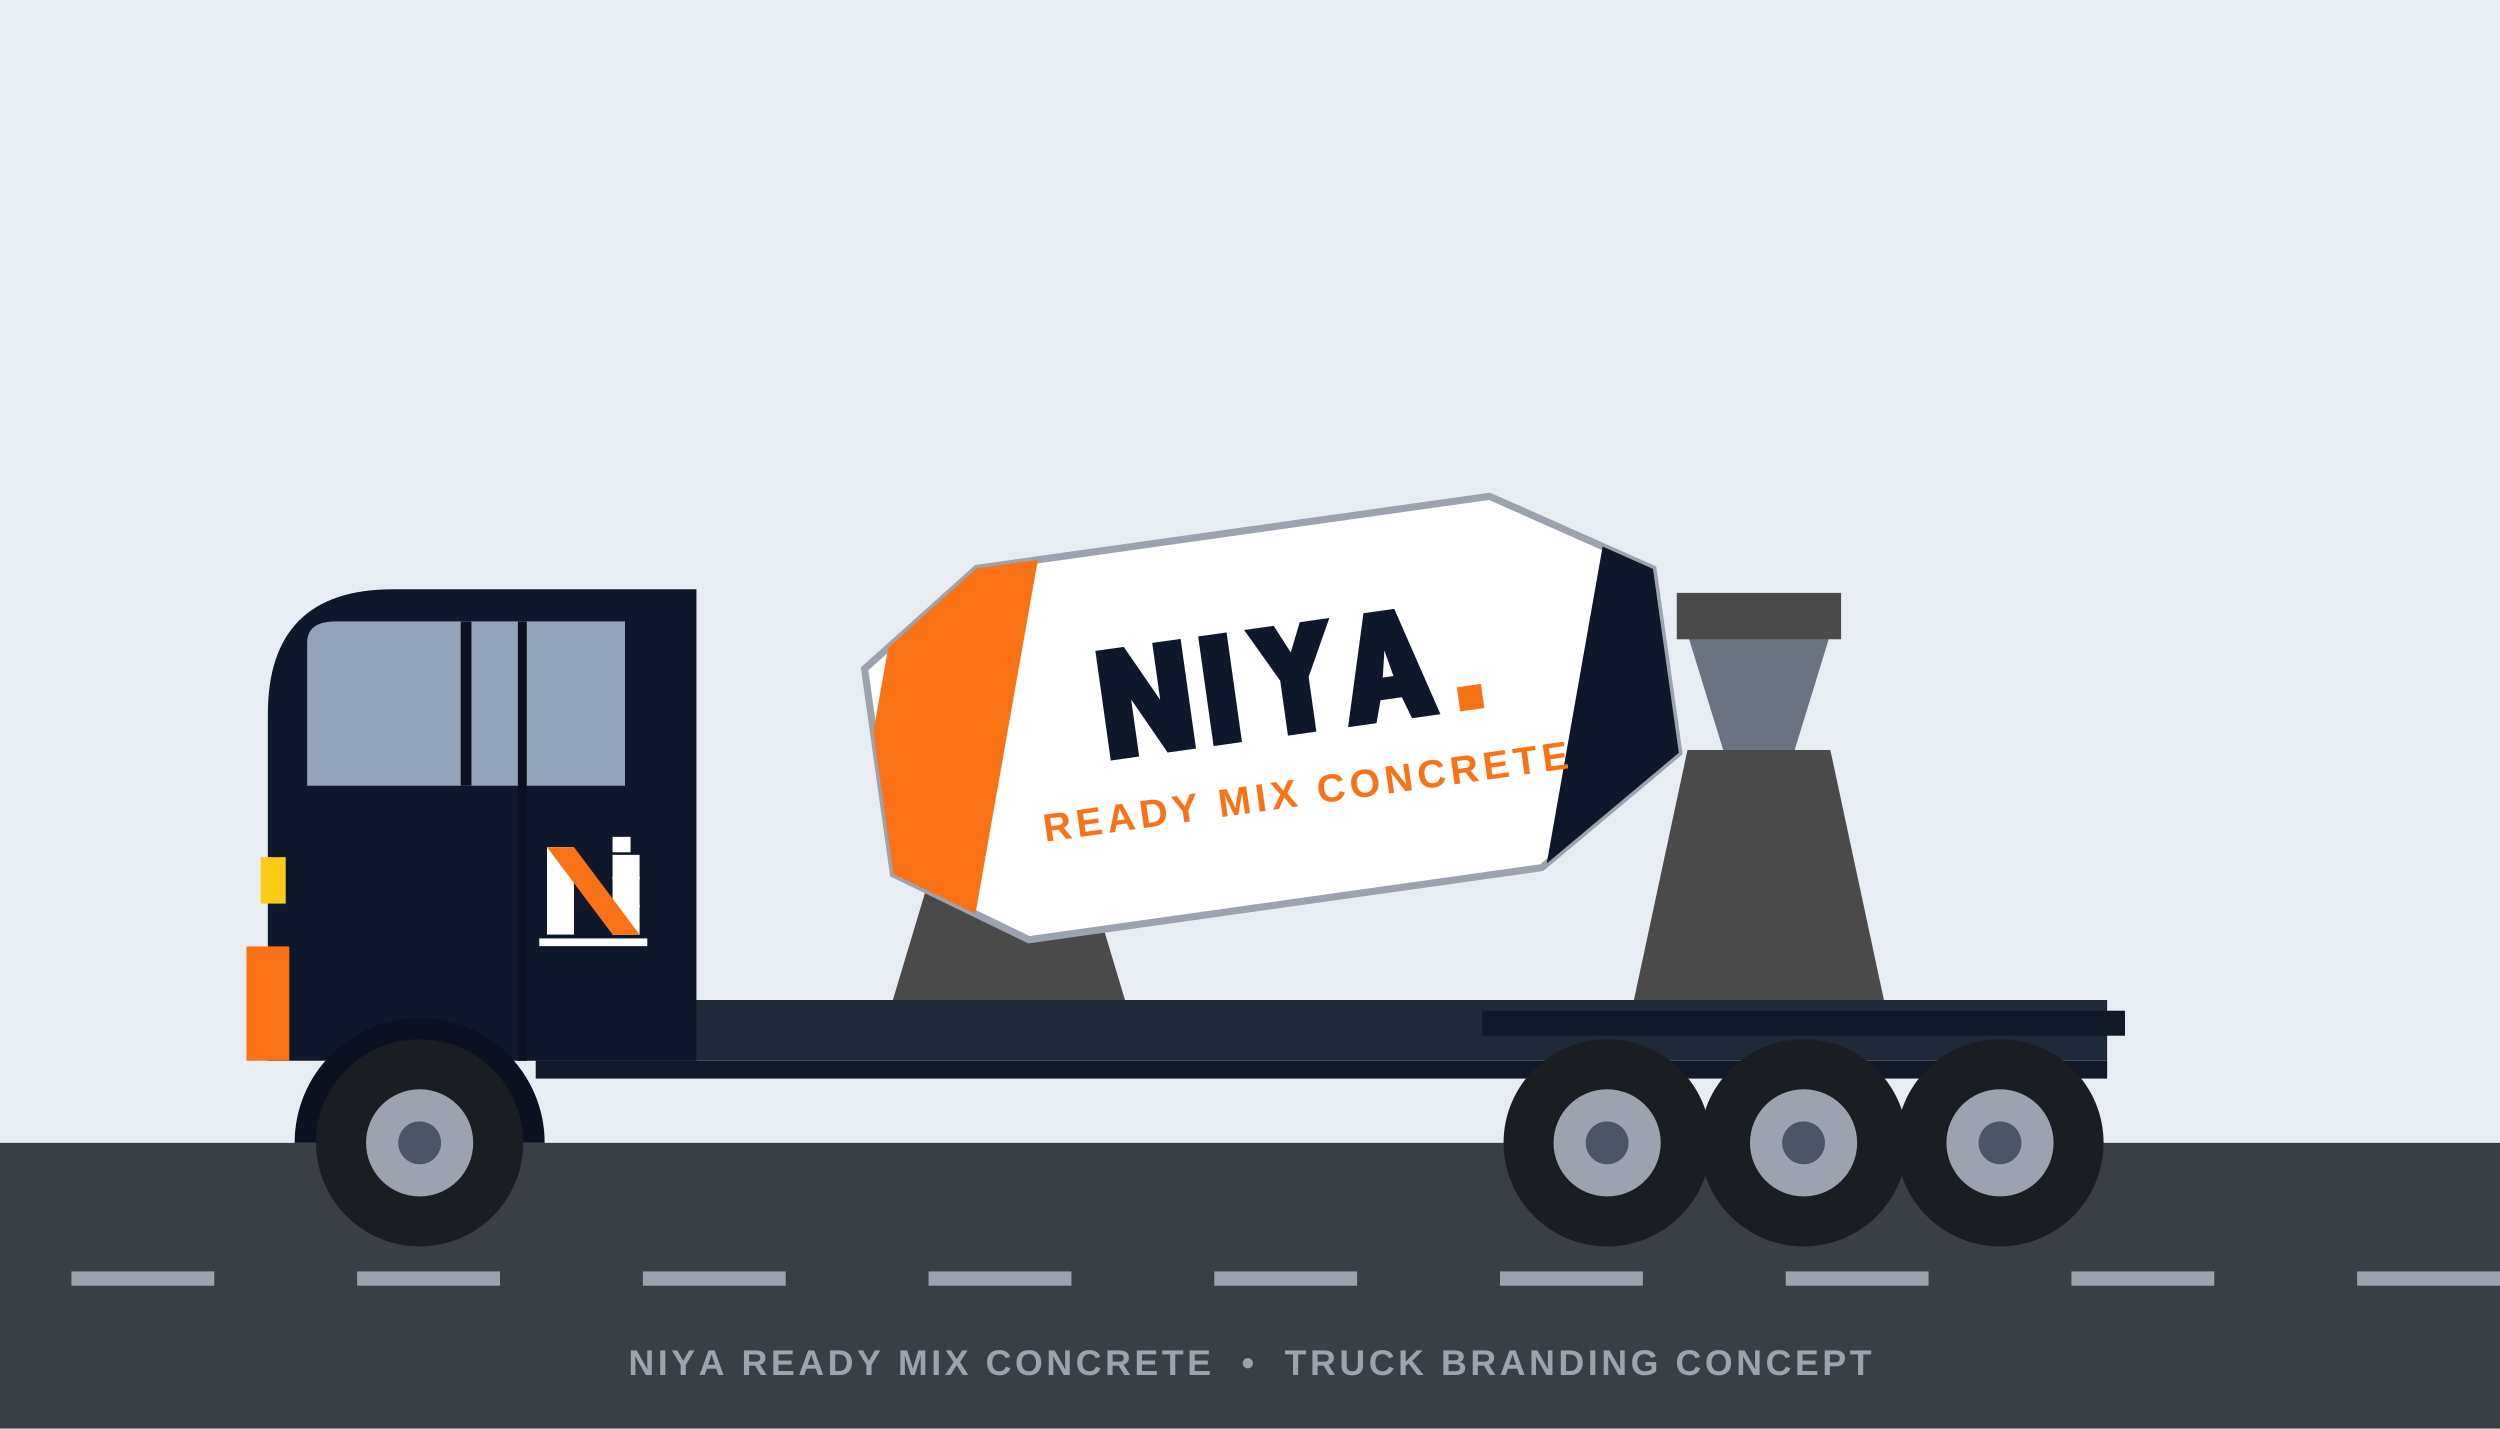
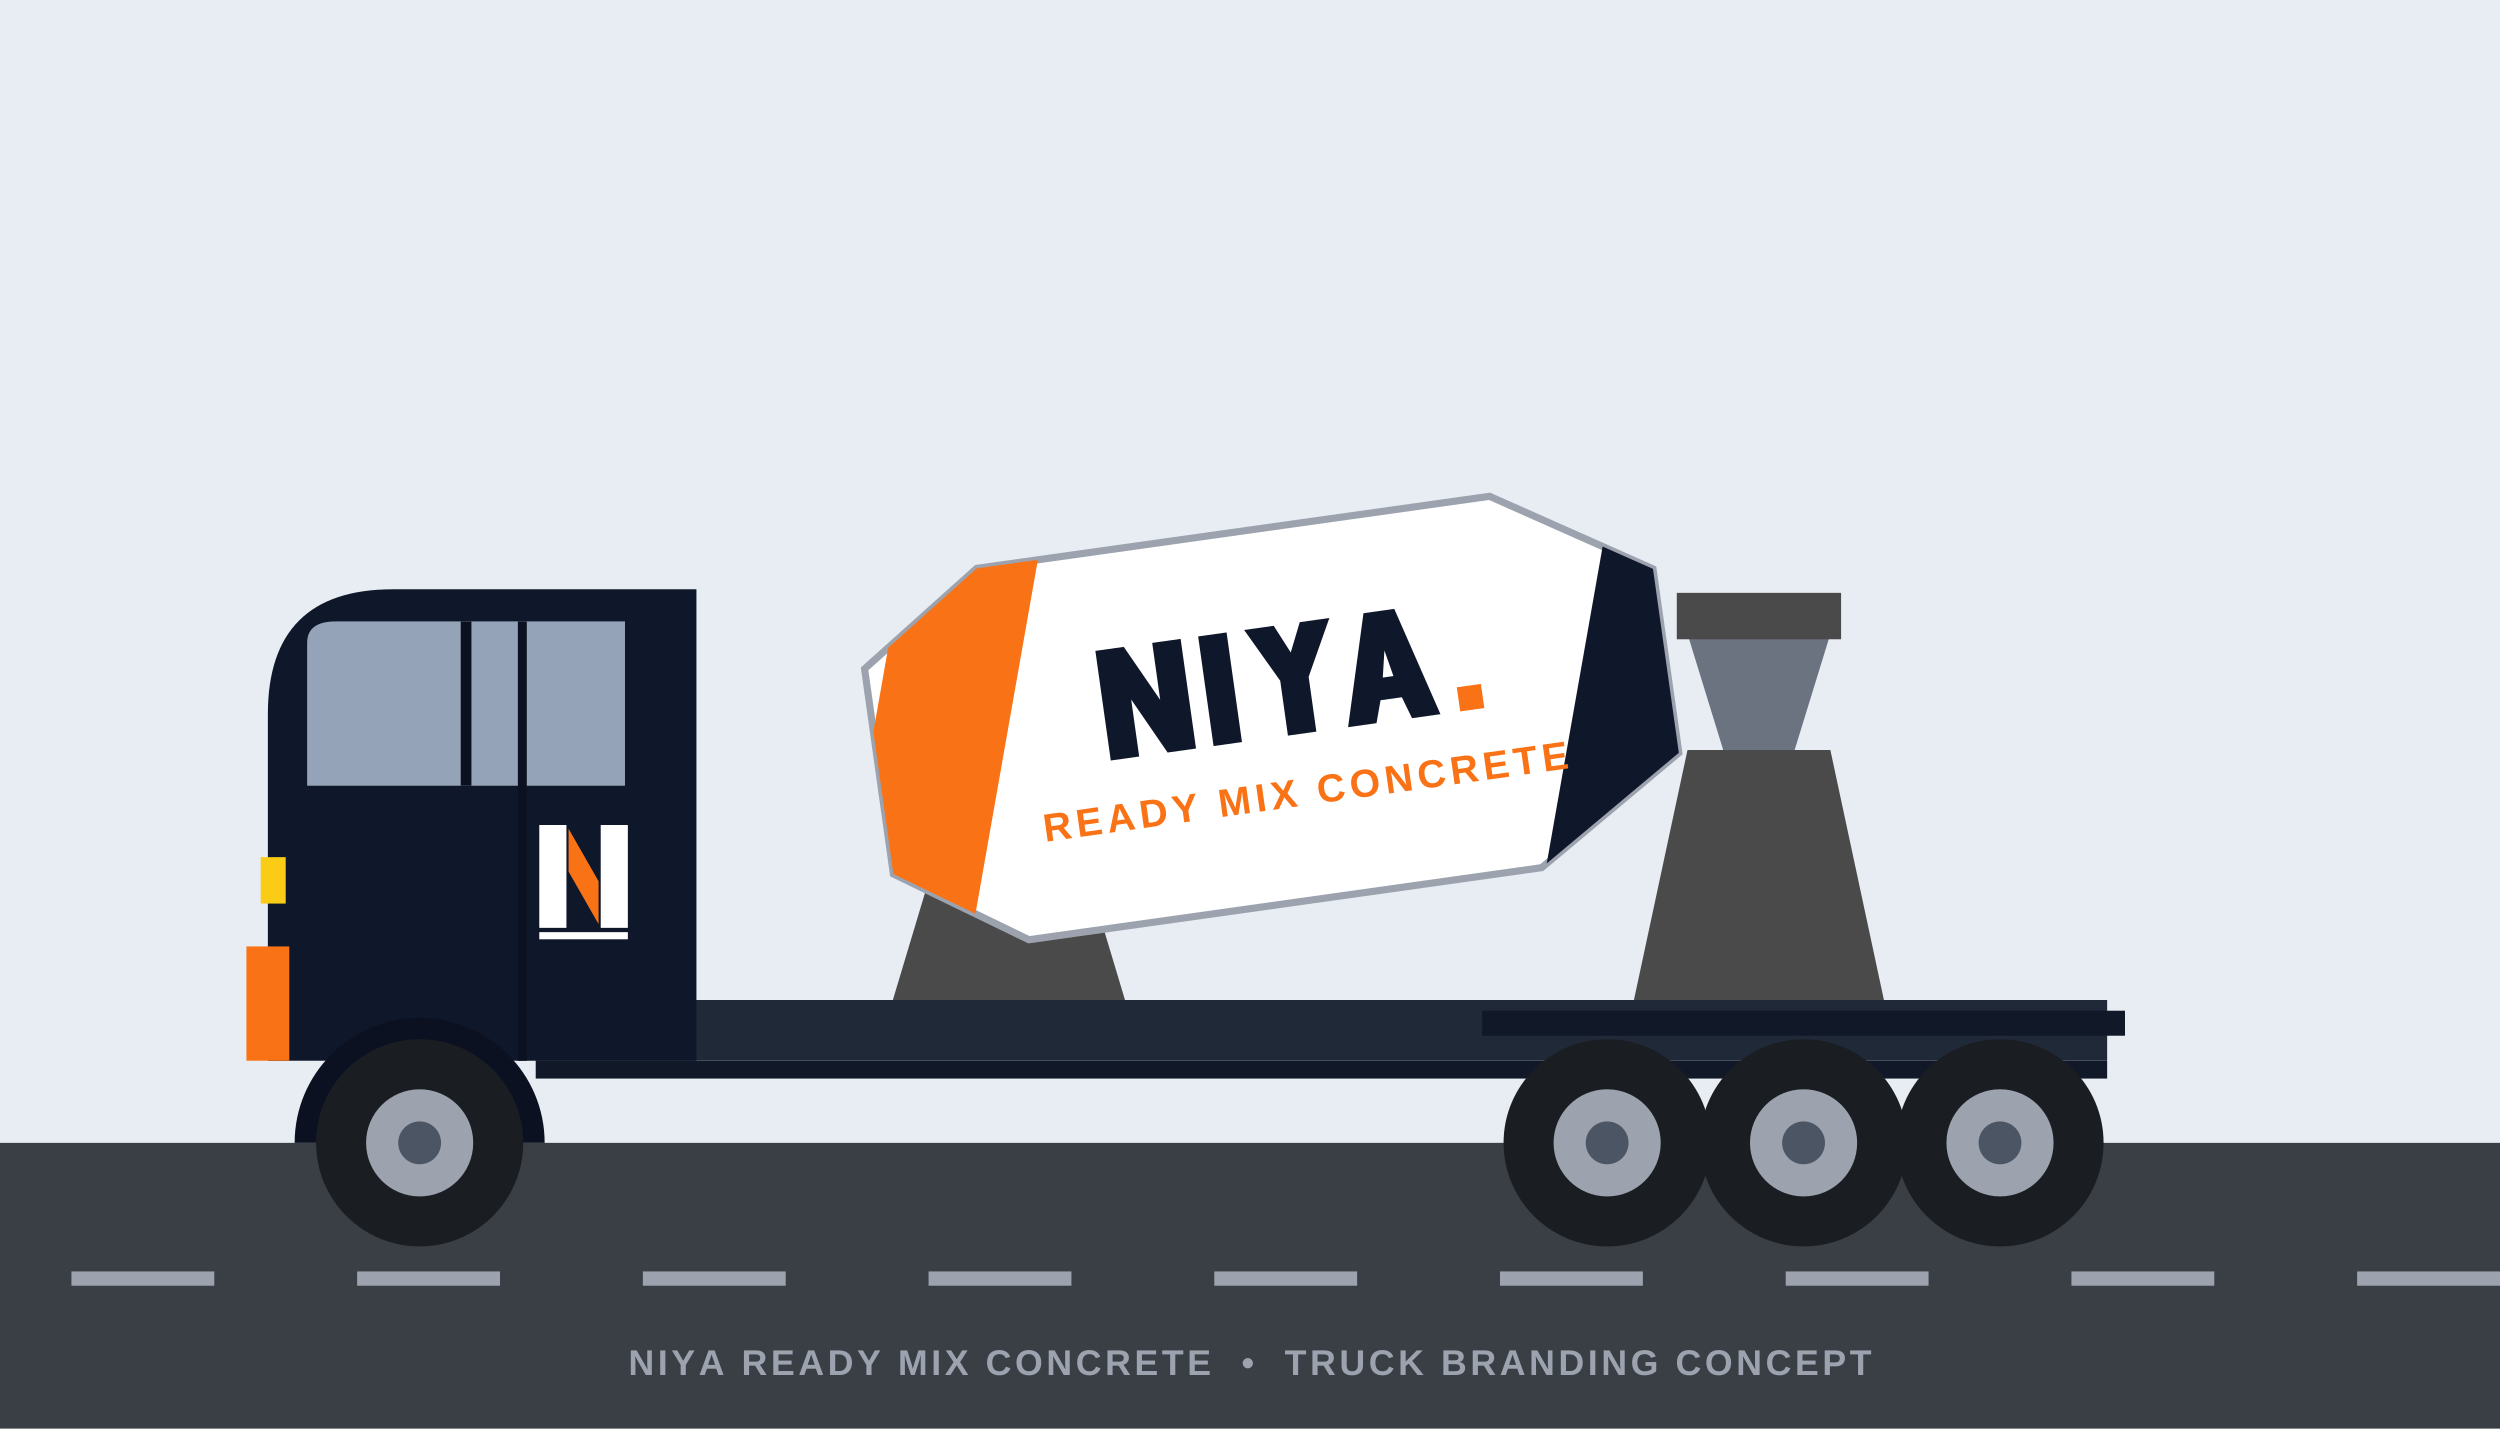
<svg xmlns="http://www.w3.org/2000/svg" viewBox="0 0 1400 800" width="1400" height="800">
  <rect width="1400" height="800" fill="#E8EDF3" />
  <rect y="640" width="1400" height="160" fill="#3A3F46" />
  <rect x="40" y="712" width="80" height="8" fill="#9CA3AF" />
  <rect x="200" y="712" width="80" height="8" fill="#9CA3AF" />
  <rect x="360" y="712" width="80" height="8" fill="#9CA3AF" />
  <rect x="520" y="712" width="80" height="8" fill="#9CA3AF" />
  <rect x="680" y="712" width="80" height="8" fill="#9CA3AF" />
  <rect x="840" y="712" width="80" height="8" fill="#9CA3AF" />
  <rect x="1000" y="712" width="80" height="8" fill="#9CA3AF" />
  <rect x="1160" y="712" width="80" height="8" fill="#9CA3AF" />
  <rect x="1320" y="712" width="80" height="8" fill="#9CA3AF" />
  <rect x="300" y="560" width="880" height="34" fill="#1F2937" />
  <rect x="300" y="594" width="880" height="10" fill="#111827" />
  <path d="M150,594 L150,400 Q150,330 220,330 L390,330 L390,594 Z" fill="#0F172A" />
  <path d="M172,440 L172,360 Q172,348 188,348 L350,348 L350,440 Z" fill="#94A3B8" />
  <rect x="258" y="348" width="6" height="92" fill="#0B1120" />
  <rect x="138" y="530" width="24" height="64" fill="#F97316" />
  <rect x="146" y="480" width="14" height="26" fill="#FACC15" />
  <rect x="290" y="348" width="5" height="246" fill="#0B1120" />
-   <g transform="translate(302.00 460.00) scale(0.36)">
-     <rect x="12" y="40" width="42" height="136" fill="#FFFFFF" />
-     <rect x="114" y="52" width="42" height="124" fill="#FFFFFF" />
-     <rect x="114" y="24" width="28" height="24" fill="#FFFFFF" />
-     <rect x="12" y="86" width="42" height="4" fill="#FFFFFF" />
-     <rect x="114" y="86" width="42" height="4" fill="#FFFFFF" />
-     <rect x="12" y="130" width="42" height="4" fill="#FFFFFF" />
-     <rect x="114" y="130" width="42" height="4" fill="#FFFFFF" />
-     <polygon points="12,40 54,40 156,176 114,176" fill="#F97316" />
-     <rect x="0" y="182" width="168" height="12" fill="#FFFFFF" />
+   <g transform="translate(302.00 462.00) scale(0.4)">
+     <rect x="0" y="0" width="38" height="144" fill="#FFFFFF" />
+     <rect x="86" y="0" width="38" height="144" fill="#FFFFFF" />
+     <polygon points="41,5.25 83,78.75 83,138.75 41,65.25" fill="#F97316" />
+     <rect x="0" y="150" width="124" height="10" fill="#FFFFFF" />
  </g>
  <polygon points="915,560 1055,560 1025,420 945,420" fill="#4A4A4A" />
  <polygon points="945,355 1025,355 1005,420 965,420" fill="#6B7280" />
  <rect x="939" y="332" width="92" height="26" fill="#4A4A4A" />
  <polygon points="500,560 630,560 600,460 530,460" fill="#4A4A4A" />
  <g transform="rotate(-8 720 400)">
    <defs>
      <clipPath id="drum">
        <path d="M490,342 L560,295 L850,295 L935,348 L935,452 L850,505 L560,505 L490,458 Z" />
      </clipPath>
    </defs>
    <path d="M490,342 L560,295 L850,295 L935,348 L935,452 L850,505 L560,505 L490,458 Z" fill="#FFFFFF" stroke="#9CA3AF" stroke-width="4" />
    <g clip-path="url(#drum)">
      <rect x="485" y="280" width="74" height="240" fill="#F97316" transform="rotate(18 530 400)" />
      <rect x="888" y="280" width="64" height="240" fill="#0F172A" transform="rotate(18 915 400)" />
    </g>
    <g fill="#0F172A" fill-rule="evenodd">
      <path transform="translate(619.38 350.00) scale(0.6696 0.62)" d="M0 100 L0 0 L24 0 L48 52 L48 0 L72 0 L72 100 L48 100 L24 48 L24 100 Z" />
      <path transform="translate(677.51 350.00) scale(0.6696 0.62)" d="M0 0 L24 0 L24 100 L0 100 Z" />
      <path transform="translate(703.50 350.00) scale(0.6696 0.62)" d="M0 0 L25 0 L36 26 L47 0 L72 0 L48 50 L48 100 L24 100 L24 50 Z" />
      <path transform="translate(753.59 350.00) scale(0.6696 0.62)" d="M26 0 L52 0 L78 100 L54 100 L48 80 L30 80 L24 100 L0 100 Z M34.5 60 L43.5 60 L39 36 Z" />
    </g>
    <rect x="816.98" y="398.36" width="13.64" height="13.64" fill="#F97316" />
    <g fill="#F97316">
      <path transform="translate(576.66 452.00) scale(0.010742 -0.010742)" d="M1105 0 778 535H432V0H137V1409H841Q1093 1409 1230.0 1300.5Q1367 1192 1367 989Q1367 841 1283.0 733.5Q1199 626 1056 592L1437 0ZM1070 977Q1070 1180 810 1180H432V764H818Q942 764 1006.0 820.0Q1070 876 1070 977Z" />
      <path transform="translate(595.19 452.00) scale(0.010742 -0.010742)" d="M137 0V1409H1245V1181H432V827H1184V599H432V228H1286V0Z" />
      <path transform="translate(612.50 452.00) scale(0.010742 -0.010742)" d="M1133 0 1008 360H471L346 0H51L565 1409H913L1425 0ZM739 1192 733 1170Q723 1134 709.0 1088.0Q695 1042 537 582H942L803 987L760 1123Z" />
      <path transform="translate(631.03 452.00) scale(0.010742 -0.010742)" d="M1393 715Q1393 497 1307.5 334.5Q1222 172 1065.5 86.0Q909 0 707 0H137V1409H647Q1003 1409 1198.0 1229.5Q1393 1050 1393 715ZM1096 715Q1096 942 978.0 1061.5Q860 1181 641 1181H432V228H682Q872 228 984.0 359.0Q1096 490 1096 715Z" />
      <path transform="translate(649.56 452.00) scale(0.010742 -0.010742)" d="M831 578V0H537V578L35 1409H344L682 813L1024 1409H1333Z" />
      <path transform="translate(675.62 452.00) scale(0.010742 -0.010742)" d="M1307 0V854Q1307 883 1307.5 912.0Q1308 941 1317 1161Q1246 892 1212 786L958 0H748L494 786L387 1161Q399 929 399 854V0H137V1409H532L784 621L806 545L854 356L917 582L1176 1409H1569V0Z" />
      <path transform="translate(696.59 452.00) scale(0.010742 -0.010742)" d="M137 0V1409H432V0Z" />
      <path transform="translate(705.34 452.00) scale(0.010742 -0.010742)" d="M1038 0 684 561 330 0H18L506 741L59 1409H371L684 911L997 1409H1307L879 741L1348 0Z" />
      <path transform="translate(731.41 452.00) scale(0.010742 -0.010742)" d="M795 212Q1062 212 1166 480L1423 383Q1340 179 1179.5 79.5Q1019 -20 795 -20Q455 -20 269.5 172.5Q84 365 84 711Q84 1058 263.0 1244.0Q442 1430 782 1430Q1030 1430 1186.0 1330.5Q1342 1231 1405 1038L1145 967Q1112 1073 1015.5 1135.5Q919 1198 788 1198Q588 1198 484.5 1074.0Q381 950 381 711Q381 468 487.5 340.0Q594 212 795 212Z" />
      <path transform="translate(749.94 452.00) scale(0.010742 -0.010742)" d="M1507 711Q1507 491 1420.0 324.0Q1333 157 1171.0 68.5Q1009 -20 793 -20Q461 -20 272.5 175.5Q84 371 84 711Q84 1050 272.0 1240.0Q460 1430 795 1430Q1130 1430 1318.5 1238.0Q1507 1046 1507 711ZM1206 711Q1206 939 1098.0 1068.5Q990 1198 795 1198Q597 1198 489.0 1069.5Q381 941 381 711Q381 479 491.5 345.5Q602 212 793 212Q991 212 1098.5 342.0Q1206 472 1206 711Z" />
      <path transform="translate(769.69 452.00) scale(0.010742 -0.010742)" d="M995 0 381 1085Q399 927 399 831V0H137V1409H474L1097 315Q1079 466 1079 590V1409H1341V0Z" />
      <path transform="translate(788.22 452.00) scale(0.010742 -0.010742)" d="M795 212Q1062 212 1166 480L1423 383Q1340 179 1179.5 79.5Q1019 -20 795 -20Q455 -20 269.5 172.5Q84 365 84 711Q84 1058 263.0 1244.0Q442 1430 782 1430Q1030 1430 1186.0 1330.5Q1342 1231 1405 1038L1145 967Q1112 1073 1015.5 1135.5Q919 1198 788 1198Q588 1198 484.5 1074.0Q381 950 381 711Q381 468 487.5 340.0Q594 212 795 212Z" />
      <path transform="translate(806.74 452.00) scale(0.010742 -0.010742)" d="M1105 0 778 535H432V0H137V1409H841Q1093 1409 1230.0 1300.5Q1367 1192 1367 989Q1367 841 1283.0 733.5Q1199 626 1056 592L1437 0ZM1070 977Q1070 1180 810 1180H432V764H818Q942 764 1006.0 820.0Q1070 876 1070 977Z" />
      <path transform="translate(825.27 452.00) scale(0.010742 -0.010742)" d="M137 0V1409H1245V1181H432V827H1184V599H432V228H1286V0Z" />
      <path transform="translate(842.59 452.00) scale(0.010742 -0.010742)" d="M773 1181V0H478V1181H23V1409H1229V1181Z" />
      <path transform="translate(858.66 452.00) scale(0.010742 -0.010742)" d="M137 0V1409H1245V1181H432V827H1184V599H432V228H1286V0Z" />
    </g>
  </g>
  <path d="M165,640 A70,70 0 0 1 305,640 L290,640 A55,55 0 0 0 180,640 Z" fill="#0B1120" />
  <circle cx="235" cy="640" r="58" fill="#1A1D21" />
  <circle cx="235" cy="640" r="30" fill="#9CA3AF" />
  <circle cx="235" cy="640" r="12" fill="#4B5563" />
  <circle cx="900" cy="640" r="58" fill="#1A1D21" />
  <circle cx="900" cy="640" r="30" fill="#9CA3AF" />
  <circle cx="900" cy="640" r="12" fill="#4B5563" />
  <circle cx="1010" cy="640" r="58" fill="#1A1D21" />
  <circle cx="1010" cy="640" r="30" fill="#9CA3AF" />
  <circle cx="1010" cy="640" r="12" fill="#4B5563" />
  <circle cx="1120" cy="640" r="58" fill="#1A1D21" />
  <circle cx="1120" cy="640" r="30" fill="#9CA3AF" />
  <circle cx="1120" cy="640" r="12" fill="#4B5563" />
  <rect x="830" y="566" width="360" height="14" fill="#111827" />
  <g fill="#9CA3AF">
    <path transform="translate(351.93 770.00) scale(0.009766 -0.009766)" d="M995 0 381 1085Q399 927 399 831V0H137V1409H474L1097 315Q1079 466 1079 590V1409H1341V0Z" />
    <path transform="translate(368.38 770.00) scale(0.009766 -0.009766)" d="M137 0V1409H432V0Z" />
    <path transform="translate(375.93 770.00) scale(0.009766 -0.009766)" d="M831 578V0H537V578L35 1409H344L682 813L1024 1409H1333Z" />
    <path transform="translate(391.27 770.00) scale(0.009766 -0.009766)" d="M1133 0 1008 360H471L346 0H51L565 1409H913L1425 0ZM739 1192 733 1170Q723 1134 709.0 1088.0Q695 1042 537 582H942L803 987L760 1123Z" />
    <path transform="translate(415.27 770.00) scale(0.009766 -0.009766)" d="M1105 0 778 535H432V0H137V1409H841Q1093 1409 1230.0 1300.5Q1367 1192 1367 989Q1367 841 1283.0 733.5Q1199 626 1056 592L1437 0ZM1070 977Q1070 1180 810 1180H432V764H818Q942 764 1006.0 820.0Q1070 876 1070 977Z" />
    <path transform="translate(431.72 770.00) scale(0.009766 -0.009766)" d="M137 0V1409H1245V1181H432V827H1184V599H432V228H1286V0Z" />
    <path transform="translate(447.06 770.00) scale(0.009766 -0.009766)" d="M1133 0 1008 360H471L346 0H51L565 1409H913L1425 0ZM739 1192 733 1170Q723 1134 709.0 1088.0Q695 1042 537 582H942L803 987L760 1123Z" />
    <path transform="translate(463.50 770.00) scale(0.009766 -0.009766)" d="M1393 715Q1393 497 1307.5 334.5Q1222 172 1065.5 86.0Q909 0 707 0H137V1409H647Q1003 1409 1198.0 1229.5Q1393 1050 1393 715ZM1096 715Q1096 942 978.0 1061.5Q860 1181 641 1181H432V228H682Q872 228 984.0 359.0Q1096 490 1096 715Z" />
    <path transform="translate(479.94 770.00) scale(0.009766 -0.009766)" d="M831 578V0H537V578L35 1409H344L682 813L1024 1409H1333Z" />
    <path transform="translate(502.84 770.00) scale(0.009766 -0.009766)" d="M1307 0V854Q1307 883 1307.5 912.0Q1308 941 1317 1161Q1246 892 1212 786L958 0H748L494 786L387 1161Q399 929 399 854V0H137V1409H532L784 621L806 545L854 356L917 582L1176 1409H1569V0Z" />
    <path transform="translate(521.50 770.00) scale(0.009766 -0.009766)" d="M137 0V1409H432V0Z" />
    <path transform="translate(529.06 770.00) scale(0.009766 -0.009766)" d="M1038 0 684 561 330 0H18L506 741L59 1409H371L684 911L997 1409H1307L879 741L1348 0Z" />
    <path transform="translate(551.95 770.00) scale(0.009766 -0.009766)" d="M795 212Q1062 212 1166 480L1423 383Q1340 179 1179.5 79.5Q1019 -20 795 -20Q455 -20 269.5 172.5Q84 365 84 711Q84 1058 263.0 1244.0Q442 1430 782 1430Q1030 1430 1186.0 1330.5Q1342 1231 1405 1038L1145 967Q1112 1073 1015.5 1135.5Q919 1198 788 1198Q588 1198 484.5 1074.0Q381 950 381 711Q381 468 487.5 340.0Q594 212 795 212Z" />
    <path transform="translate(568.40 770.00) scale(0.009766 -0.009766)" d="M1507 711Q1507 491 1420.0 324.0Q1333 157 1171.0 68.5Q1009 -20 793 -20Q461 -20 272.5 175.5Q84 371 84 711Q84 1050 272.0 1240.0Q460 1430 795 1430Q1130 1430 1318.5 1238.0Q1507 1046 1507 711ZM1206 711Q1206 939 1098.0 1068.5Q990 1198 795 1198Q597 1198 489.0 1069.5Q381 941 381 711Q381 479 491.5 345.5Q602 212 793 212Q991 212 1098.5 342.0Q1206 472 1206 711Z" />
    <path transform="translate(585.95 770.00) scale(0.009766 -0.009766)" d="M995 0 381 1085Q399 927 399 831V0H137V1409H474L1097 315Q1079 466 1079 590V1409H1341V0Z" />
    <path transform="translate(602.40 770.00) scale(0.009766 -0.009766)" d="M795 212Q1062 212 1166 480L1423 383Q1340 179 1179.5 79.5Q1019 -20 795 -20Q455 -20 269.5 172.5Q84 365 84 711Q84 1058 263.0 1244.0Q442 1430 782 1430Q1030 1430 1186.0 1330.5Q1342 1231 1405 1038L1145 967Q1112 1073 1015.5 1135.5Q919 1198 788 1198Q588 1198 484.5 1074.0Q381 950 381 711Q381 468 487.5 340.0Q594 212 795 212Z" />
    <path transform="translate(618.84 770.00) scale(0.009766 -0.009766)" d="M1105 0 778 535H432V0H137V1409H841Q1093 1409 1230.0 1300.5Q1367 1192 1367 989Q1367 841 1283.0 733.5Q1199 626 1056 592L1437 0ZM1070 977Q1070 1180 810 1180H432V764H818Q942 764 1006.0 820.0Q1070 876 1070 977Z" />
    <path transform="translate(635.28 770.00) scale(0.009766 -0.009766)" d="M137 0V1409H1245V1181H432V827H1184V599H432V228H1286V0Z" />
    <path transform="translate(650.62 770.00) scale(0.009766 -0.009766)" d="M773 1181V0H478V1181H23V1409H1229V1181Z" />
    <path transform="translate(664.84 770.00) scale(0.009766 -0.009766)" d="M137 0V1409H1245V1181H432V827H1184V599H432V228H1286V0Z" />
    <path transform="translate(695.29 770.00) scale(0.009766 -0.009766)" d="M651 676Q651 555 564.0 468.0Q477 381 356 381Q237 381 151.0 467.5Q65 554 65 676Q65 798 150.5 883.5Q236 969 356 969Q478 969 564.5 883.5Q651 798 651 676Z" />
    <path transform="translate(719.41 770.00) scale(0.009766 -0.009766)" d="M773 1181V0H478V1181H23V1409H1229V1181Z" />
    <path transform="translate(733.62 770.00) scale(0.009766 -0.009766)" d="M1105 0 778 535H432V0H137V1409H841Q1093 1409 1230.0 1300.5Q1367 1192 1367 989Q1367 841 1283.0 733.5Q1199 626 1056 592L1437 0ZM1070 977Q1070 1180 810 1180H432V764H818Q942 764 1006.0 820.0Q1070 876 1070 977Z" />
    <path transform="translate(750.07 770.00) scale(0.009766 -0.009766)" d="M723 -20Q432 -20 277.5 122.0Q123 264 123 528V1409H418V551Q418 384 497.5 297.5Q577 211 731 211Q889 211 974.0 301.5Q1059 392 1059 561V1409H1354V543Q1354 275 1188.5 127.5Q1023 -20 723 -20Z" />
    <path transform="translate(766.51 770.00) scale(0.009766 -0.009766)" d="M795 212Q1062 212 1166 480L1423 383Q1340 179 1179.5 79.5Q1019 -20 795 -20Q455 -20 269.5 172.5Q84 365 84 711Q84 1058 263.0 1244.0Q442 1430 782 1430Q1030 1430 1186.0 1330.5Q1342 1231 1405 1038L1145 967Q1112 1073 1015.5 1135.5Q919 1198 788 1198Q588 1198 484.5 1074.0Q381 950 381 711Q381 468 487.5 340.0Q594 212 795 212Z" />
    <path transform="translate(782.95 770.00) scale(0.009766 -0.009766)" d="M1112 0 606 647 432 514V0H137V1409H432V770L1067 1409H1411L809 813L1460 0Z" />
    <path transform="translate(806.95 770.00) scale(0.009766 -0.009766)" d="M1386 402Q1386 210 1242.0 105.0Q1098 0 842 0H137V1409H782Q1040 1409 1172.5 1319.5Q1305 1230 1305 1055Q1305 935 1238.5 852.5Q1172 770 1036 741Q1207 721 1296.5 633.5Q1386 546 1386 402ZM1008 1015Q1008 1110 947.5 1150.0Q887 1190 768 1190H432V841H770Q895 841 951.5 884.5Q1008 928 1008 1015ZM1090 425Q1090 623 806 623H432V219H817Q959 219 1024.5 270.5Q1090 322 1090 425Z" />
    <path transform="translate(823.40 770.00) scale(0.009766 -0.009766)" d="M1105 0 778 535H432V0H137V1409H841Q1093 1409 1230.0 1300.5Q1367 1192 1367 989Q1367 841 1283.0 733.5Q1199 626 1056 592L1437 0ZM1070 977Q1070 1180 810 1180H432V764H818Q942 764 1006.0 820.0Q1070 876 1070 977Z" />
    <path transform="translate(839.84 770.00) scale(0.009766 -0.009766)" d="M1133 0 1008 360H471L346 0H51L565 1409H913L1425 0ZM739 1192 733 1170Q723 1134 709.0 1088.0Q695 1042 537 582H942L803 987L760 1123Z" />
    <path transform="translate(856.28 770.00) scale(0.009766 -0.009766)" d="M995 0 381 1085Q399 927 399 831V0H137V1409H474L1097 315Q1079 466 1079 590V1409H1341V0Z" />
    <path transform="translate(872.73 770.00) scale(0.009766 -0.009766)" d="M1393 715Q1393 497 1307.5 334.5Q1222 172 1065.5 86.0Q909 0 707 0H137V1409H647Q1003 1409 1198.0 1229.5Q1393 1050 1393 715ZM1096 715Q1096 942 978.0 1061.5Q860 1181 641 1181H432V228H682Q872 228 984.0 359.0Q1096 490 1096 715Z" />
    <path transform="translate(889.17 770.00) scale(0.009766 -0.009766)" d="M137 0V1409H432V0Z" />
    <path transform="translate(896.73 770.00) scale(0.009766 -0.009766)" d="M995 0 381 1085Q399 927 399 831V0H137V1409H474L1097 315Q1079 466 1079 590V1409H1341V0Z" />
    <path transform="translate(913.17 770.00) scale(0.009766 -0.009766)" d="M806 211Q921 211 1029.0 244.5Q1137 278 1196 330V525H852V743H1466V225Q1354 110 1174.5 45.0Q995 -20 798 -20Q454 -20 269.0 170.5Q84 361 84 711Q84 1059 270.0 1244.5Q456 1430 805 1430Q1301 1430 1436 1063L1164 981Q1120 1088 1026.0 1143.0Q932 1198 805 1198Q597 1198 489.0 1072.0Q381 946 381 711Q381 472 492.5 341.5Q604 211 806 211Z" />
    <path transform="translate(938.28 770.00) scale(0.009766 -0.009766)" d="M795 212Q1062 212 1166 480L1423 383Q1340 179 1179.5 79.5Q1019 -20 795 -20Q455 -20 269.5 172.5Q84 365 84 711Q84 1058 263.0 1244.0Q442 1430 782 1430Q1030 1430 1186.0 1330.5Q1342 1231 1405 1038L1145 967Q1112 1073 1015.5 1135.5Q919 1198 788 1198Q588 1198 484.5 1074.0Q381 950 381 711Q381 468 487.5 340.0Q594 212 795 212Z" />
    <path transform="translate(954.73 770.00) scale(0.009766 -0.009766)" d="M1507 711Q1507 491 1420.0 324.0Q1333 157 1171.0 68.5Q1009 -20 793 -20Q461 -20 272.5 175.5Q84 371 84 711Q84 1050 272.0 1240.0Q460 1430 795 1430Q1130 1430 1318.5 1238.0Q1507 1046 1507 711ZM1206 711Q1206 939 1098.0 1068.5Q990 1198 795 1198Q597 1198 489.0 1069.5Q381 941 381 711Q381 479 491.5 345.5Q602 212 793 212Q991 212 1098.5 342.0Q1206 472 1206 711Z" />
    <path transform="translate(972.28 770.00) scale(0.009766 -0.009766)" d="M995 0 381 1085Q399 927 399 831V0H137V1409H474L1097 315Q1079 466 1079 590V1409H1341V0Z" />
    <path transform="translate(988.73 770.00) scale(0.009766 -0.009766)" d="M795 212Q1062 212 1166 480L1423 383Q1340 179 1179.5 79.5Q1019 -20 795 -20Q455 -20 269.5 172.5Q84 365 84 711Q84 1058 263.0 1244.0Q442 1430 782 1430Q1030 1430 1186.0 1330.5Q1342 1231 1405 1038L1145 967Q1112 1073 1015.5 1135.5Q919 1198 788 1198Q588 1198 484.5 1074.0Q381 950 381 711Q381 468 487.5 340.0Q594 212 795 212Z" />
    <path transform="translate(1005.17 770.00) scale(0.009766 -0.009766)" d="M137 0V1409H1245V1181H432V827H1184V599H432V228H1286V0Z" />
    <path transform="translate(1020.51 770.00) scale(0.009766 -0.009766)" d="M1296 963Q1296 827 1234.0 720.0Q1172 613 1056.5 554.5Q941 496 782 496H432V0H137V1409H770Q1023 1409 1159.5 1292.5Q1296 1176 1296 963ZM999 958Q999 1180 737 1180H432V723H745Q867 723 933.0 783.5Q999 844 999 958Z" />
    <path transform="translate(1035.85 770.00) scale(0.009766 -0.009766)" d="M773 1181V0H478V1181H23V1409H1229V1181Z" />
  </g>
</svg>
